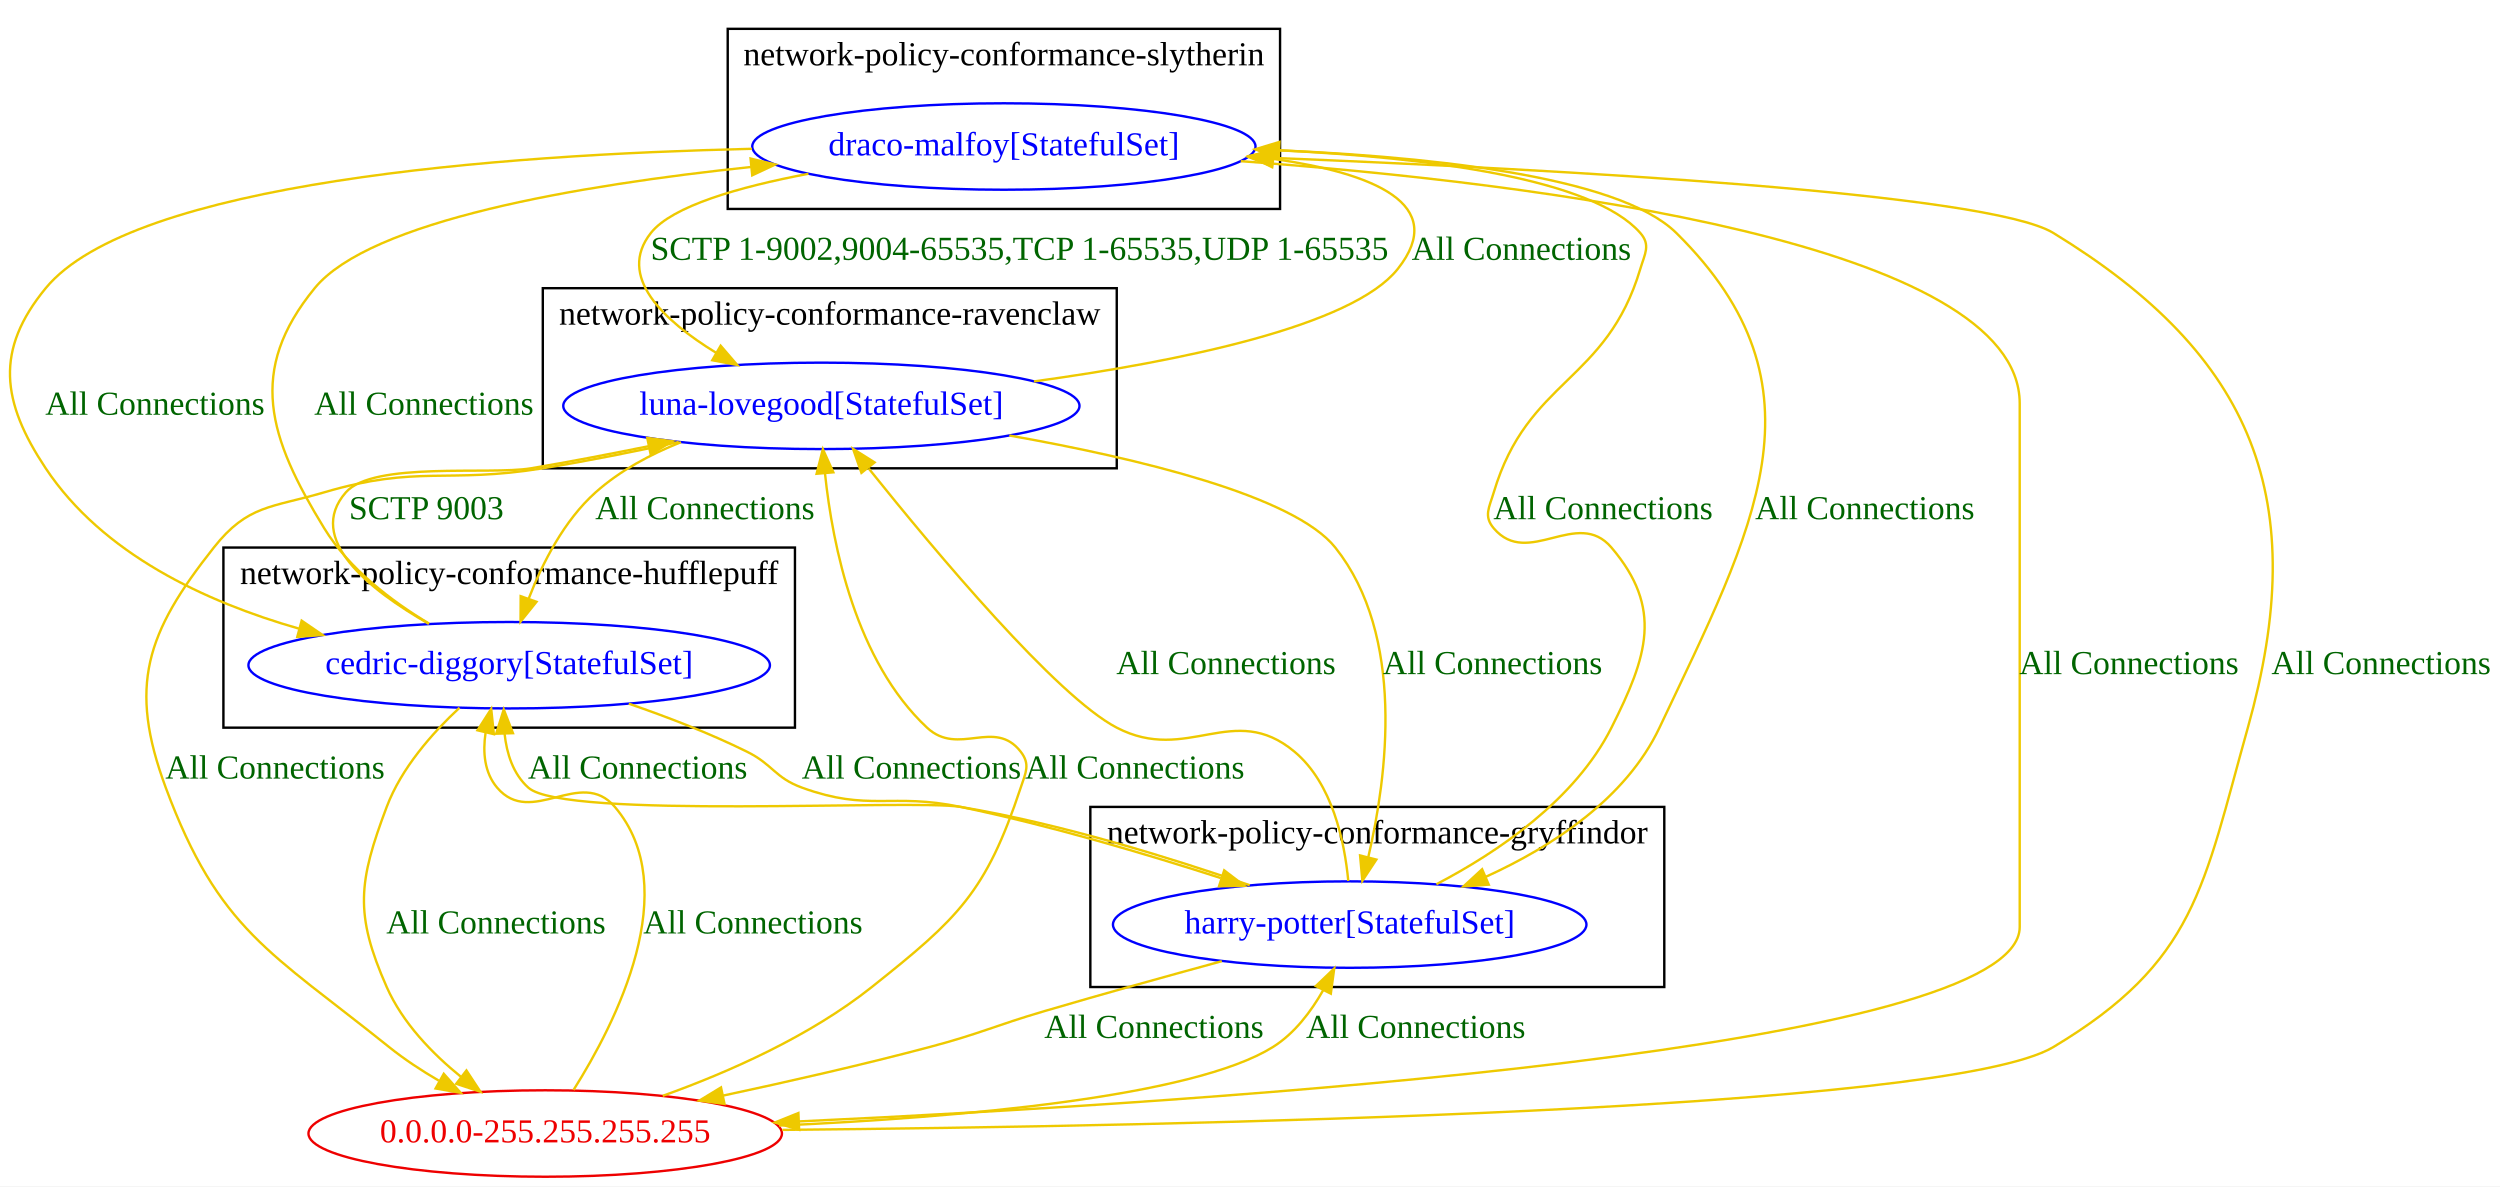
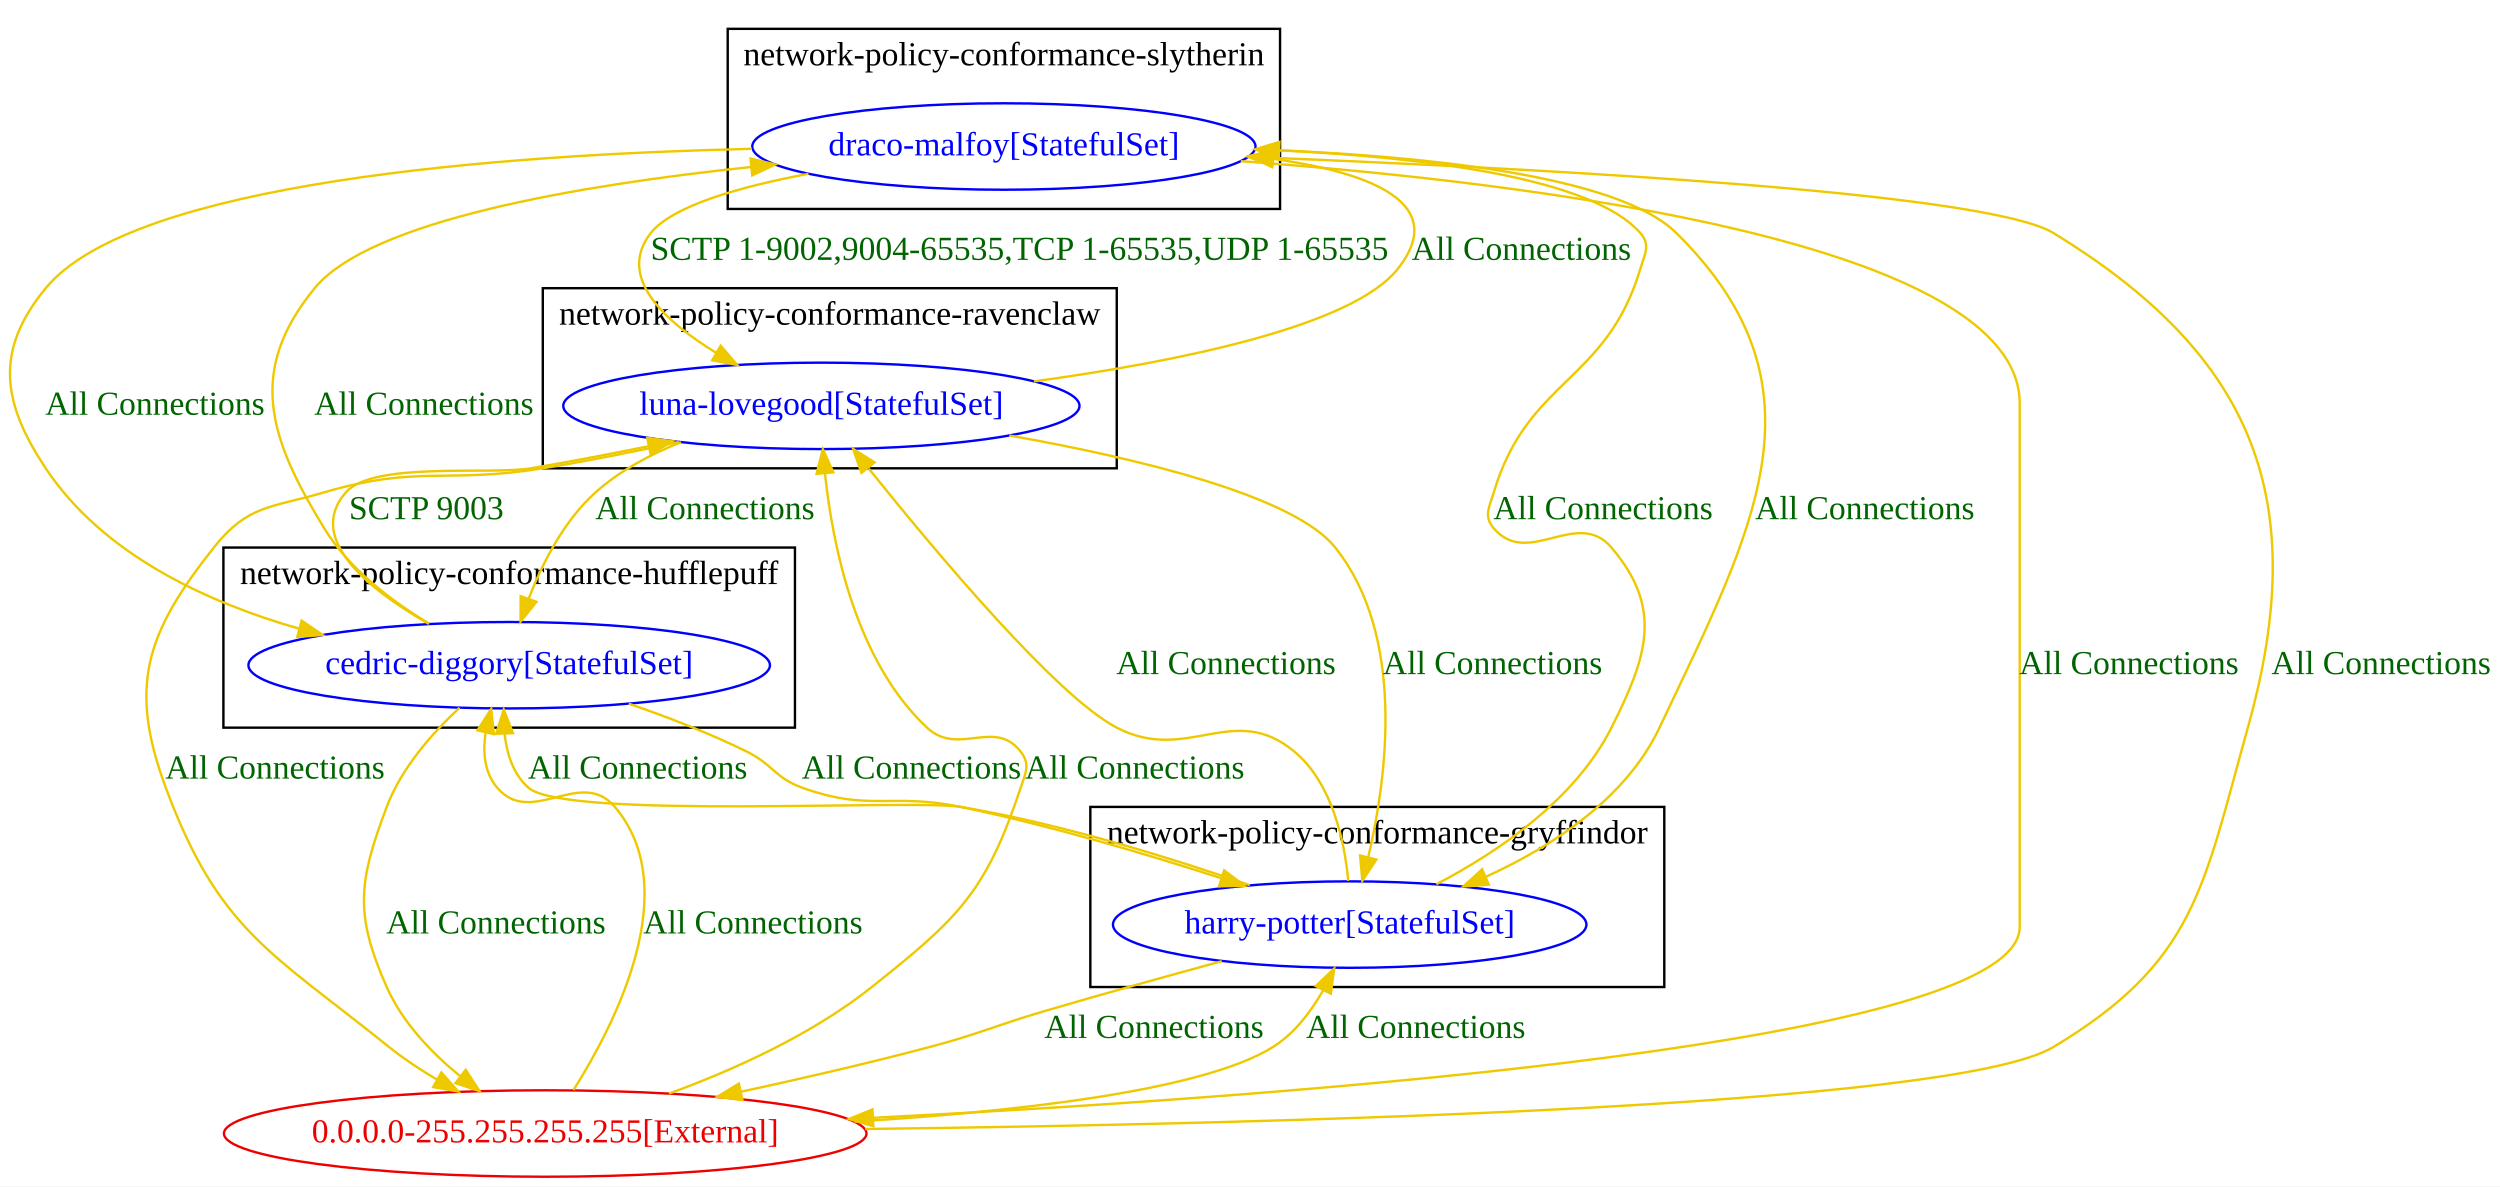
<svg xmlns="http://www.w3.org/2000/svg" width="1041pt" height="494pt" viewBox="0.00 0.00 1041.03 494.00">
  <g id="graph0" class="graph" transform="scale(1 1) rotate(0) translate(4 490)">
    <polygon fill="white" stroke="transparent" points="-4,4 -4,-490 1037.03,-490 1037.03,4 -4,4" />
-     <g id="clust3" class="cluster">
-       <polygon fill="none" stroke="black" points="222.03,-295 222.03,-370 461.03,-370 461.03,-295 222.03,-295" />
-       <text text-anchor="middle" x="341.53" y="-354.8" font-family="Times New Roman,serif" font-size="14.00">network-policy-conformance-ravenclaw</text>
+     <g id="clust2" class="cluster">
+       <polygon fill="none" stroke="black" points="89.03,-187 89.03,-262 327.03,-262 327.03,-187 89.03,-187" />
+       <text text-anchor="middle" x="208.03" y="-246.8" font-family="Times New Roman,serif" font-size="14.00">network-policy-conformance-hufflepuff</text>
    </g>
    <g id="clust1" class="cluster">
      <polygon fill="none" stroke="black" points="450.03,-79 450.03,-154 689.03,-154 689.03,-79 450.03,-79" />
      <text text-anchor="middle" x="569.53" y="-138.8" font-family="Times New Roman,serif" font-size="14.00">network-policy-conformance-gryffindor</text>
    </g>
-     <g id="clust2" class="cluster">
-       <polygon fill="none" stroke="black" points="89.03,-187 89.03,-262 327.03,-262 327.03,-187 89.03,-187" />
-       <text text-anchor="middle" x="208.03" y="-246.8" font-family="Times New Roman,serif" font-size="14.00">network-policy-conformance-hufflepuff</text>
+     <g id="clust3" class="cluster">
+       <polygon fill="none" stroke="black" points="222.03,-295 222.03,-370 461.03,-370 461.03,-295 222.03,-295" />
+       <text text-anchor="middle" x="341.53" y="-354.8" font-family="Times New Roman,serif" font-size="14.00">network-policy-conformance-ravenclaw</text>
    </g>
    <g id="clust4" class="cluster">
      <polygon fill="none" stroke="black" points="299.03,-403 299.03,-478 529.03,-478 529.03,-403 299.03,-403" />
      <text text-anchor="middle" x="414.03" y="-462.8" font-family="Times New Roman,serif" font-size="14.00">network-policy-conformance-slytherin</text>
    </g>
    <g id="node1" class="node">
      <ellipse fill="none" stroke="blue" cx="558.03" cy="-105" rx="98.58" ry="18" />
      <text text-anchor="middle" x="558.03" y="-101.3" font-family="Times New Roman,serif" font-size="14.00" fill="blue">harry-potter[StatefulSet]</text>
    </g>
    <g id="node2" class="node">
      <ellipse fill="none" stroke="blue" cx="208.03" cy="-213" rx="108.58" ry="18" />
      <text text-anchor="middle" x="208.03" y="-209.3" font-family="Times New Roman,serif" font-size="14.00" fill="blue">cedric-diggory[StatefulSet]</text>
    </g>
    <g id="edge6" class="edge">
      <path fill="none" stroke="#eec900" d="M516.4,-121.39C484.06,-132.6 437.83,-146.99 396.03,-154 376.29,-157.31 230.97,-148.68 216.03,-162 209.69,-167.66 206.99,-176.17 206.1,-184.58" />
      <polygon fill="#eec900" stroke="#eec900" points="202.6,-184.48 205.77,-194.59 209.6,-184.7 202.6,-184.48" />
      <text text-anchor="middle" x="261.53" y="-165.8" font-family="Times New Roman,serif" font-size="14.00" fill="darkgreen">All Connections</text>
    </g>
    <g id="node3" class="node">
      <ellipse fill="none" stroke="blue" cx="338.03" cy="-321" rx="107.48" ry="18" />
      <text text-anchor="middle" x="338.03" y="-317.3" font-family="Times New Roman,serif" font-size="14.00" fill="blue">luna-lovegood[StatefulSet]</text>
    </g>
    <g id="edge7" class="edge">
      <path fill="none" stroke="#eec900" d="M557.44,-123.17C555.89,-139.6 550.84,-163.79 535.03,-177 509.56,-198.28 490.48,-171.69 461.03,-187 436.01,-200.01 385.7,-260.04 357.8,-294.84" />
      <polygon fill="#eec900" stroke="#eec900" points="354.71,-293.1 351.22,-303.1 360.19,-297.46 354.71,-293.1" />
      <text text-anchor="middle" x="506.53" y="-209.3" font-family="Times New Roman,serif" font-size="14.00" fill="darkgreen">All Connections</text>
    </g>
    <g id="node4" class="node">
      <ellipse fill="none" stroke="blue" cx="414.03" cy="-429" rx="104.78" ry="18" />
      <text text-anchor="middle" x="414.03" y="-425.3" font-family="Times New Roman,serif" font-size="14.00" fill="blue">draco-malfoy[StatefulSet]</text>
    </g>
    <g id="edge8" class="edge">
      <path fill="none" stroke="#eec900" d="M594.14,-121.81C619.65,-135.13 651.89,-156.88 667.03,-187 682,-216.78 688.62,-236.6 667.03,-262 652.74,-278.81 632.32,-253.19 618.03,-270 613.71,-275.08 616.12,-278.61 618.03,-285 632.18,-332.36 664.88,-330.64 679.03,-378 680.94,-384.39 683.43,-387.99 679.03,-393 659.15,-415.68 591.11,-424.36 528.96,-427.4" />
      <polygon fill="#eec900" stroke="#eec900" points="528.48,-423.91 518.64,-427.85 528.79,-430.91 528.48,-423.91" />
      <text text-anchor="middle" x="663.53" y="-273.8" font-family="Times New Roman,serif" font-size="14.00" fill="darkgreen">All Connections</text>
    </g>
    <g id="node5" class="node">
-       <ellipse fill="none" stroke="#ee0000" cx="223.03" cy="-18" rx="98.58" ry="18" />
-       <text text-anchor="middle" x="223.03" y="-14.3" font-family="Times New Roman,serif" font-size="14.00" fill="#ee0000">0.0.0.0-255.255.255.255</text>
+       <ellipse fill="none" stroke="#ee0000" cx="223.03" cy="-18" rx="133.78" ry="18" />
+       <text text-anchor="middle" x="223.03" y="-14.3" font-family="Times New Roman,serif" font-size="14.00" fill="#ee0000">0.0.0.0-255.255.255.255[External]</text>
    </g>
    <g id="edge5" class="edge">
-       <path fill="none" stroke="#eec900" d="M504.78,-89.76C482.01,-83.55 455.17,-76.09 431.03,-69 409.59,-62.7 404.64,-59.73 383.03,-54 355.12,-46.6 324.19,-39.57 297.01,-33.77" />
-       <polygon fill="#eec900" stroke="#eec900" points="297.69,-30.34 287.18,-31.69 296.24,-37.19 297.69,-30.34" />
+       <path fill="none" stroke="#eec900" d="M504.78,-89.76C482.01,-83.55 455.17,-76.09 431.03,-69 409.59,-62.7 404.64,-59.73 383.03,-54 357.67,-47.28 329.82,-40.86 304.55,-35.39" />
+       <polygon fill="#eec900" stroke="#eec900" points="305.15,-31.94 294.64,-33.27 303.68,-38.78 305.15,-31.94" />
      <text text-anchor="middle" x="476.53" y="-57.8" font-family="Times New Roman,serif" font-size="14.00" fill="darkgreen">All Connections</text>
    </g>
    <g id="edge10" class="edge">
      <path fill="none" stroke="#eec900" d="M257.83,-196.98C273.87,-191.47 291.5,-184.67 307.03,-177 317.97,-171.59 318.56,-166.18 330.03,-162 357.8,-151.89 367.1,-160 396.03,-154 432.71,-146.4 473.1,-134.44 504.37,-124.36" />
      <polygon fill="#eec900" stroke="#eec900" points="505.77,-127.59 514.19,-121.16 503.6,-120.93 505.77,-127.59" />
      <text text-anchor="middle" x="375.53" y="-165.8" font-family="Times New Roman,serif" font-size="14.00" fill="darkgreen">All Connections</text>
    </g>
    <g id="edge11" class="edge">
      <path fill="none" stroke="#eec900" d="M174.51,-230.26C149.74,-244.42 123.02,-265.64 140.03,-285 151.42,-297.96 200.01,-292.14 217.03,-295 232.97,-297.68 250.01,-300.95 266.13,-304.22" />
      <polygon fill="#eec900" stroke="#eec900" points="265.52,-307.67 276.02,-306.26 266.93,-300.82 265.52,-307.67" />
      <text text-anchor="middle" x="173.53" y="-273.8" font-family="Times New Roman,serif" font-size="14.00" fill="darkgreen">SCTP 9003</text>
    </g>
    <g id="edge12" class="edge">
      <path fill="none" stroke="#eec900" d="M174.71,-230.31C158.97,-239.73 141.4,-253.09 131.03,-270 107.77,-307.91 98.87,-335.57 127.03,-370 150.01,-398.09 236.64,-412.89 308.77,-420.48" />
      <polygon fill="#eec900" stroke="#eec900" points="308.54,-423.98 318.84,-421.51 309.24,-417.01 308.54,-423.98" />
      <text text-anchor="middle" x="172.53" y="-317.3" font-family="Times New Roman,serif" font-size="14.00" fill="darkgreen">All Connections</text>
    </g>
    <g id="edge9" class="edge">
-       <path fill="none" stroke="#eec900" d="M187.34,-195.29C176.04,-184.79 163.13,-170.18 157.03,-154 145.27,-122.81 143.55,-109.48 157.03,-79 163.61,-64.13 175.89,-51.36 188.1,-41.48" />
-       <polygon fill="#eec900" stroke="#eec900" points="190.23,-44.26 196.05,-35.4 185.97,-38.7 190.23,-44.26" />
+       <path fill="none" stroke="#eec900" d="M187.34,-195.29C176.04,-184.79 163.13,-170.18 157.03,-154 145.27,-122.81 143.55,-109.48 157.03,-79 163.5,-64.39 175.47,-51.81 187.47,-41.99" />
+       <polygon fill="#eec900" stroke="#eec900" points="189.92,-44.52 195.71,-35.65 185.65,-38.98 189.92,-44.52" />
      <text text-anchor="middle" x="202.53" y="-101.3" font-family="Times New Roman,serif" font-size="14.00" fill="darkgreen">All Connections</text>
    </g>
    <g id="edge14" class="edge">
      <path fill="none" stroke="#eec900" d="M416.29,-308.66C470.13,-299.11 534.89,-283.53 552.03,-262 581.25,-225.29 573.7,-166.91 565.74,-132.94" />
      <polygon fill="#eec900" stroke="#eec900" points="569.14,-132.07 563.3,-123.23 562.35,-133.78 569.14,-132.07" />
      <text text-anchor="middle" x="617.53" y="-209.3" font-family="Times New Roman,serif" font-size="14.00" fill="darkgreen">All Connections</text>
    </g>
    <g id="edge15" class="edge">
      <path fill="none" stroke="#eec900" d="M279.59,-305.89C266.85,-300.83 254.16,-294.05 244.03,-285 230.88,-273.26 221.9,-255.59 216.19,-240.81" />
      <polygon fill="#eec900" stroke="#eec900" points="219.41,-239.41 212.76,-231.16 212.81,-241.75 219.41,-239.41" />
      <text text-anchor="middle" x="289.53" y="-273.8" font-family="Times New Roman,serif" font-size="14.00" fill="darkgreen">All Connections</text>
    </g>
    <g id="edge16" class="edge">
      <path fill="none" stroke="#eec900" d="M426.55,-331.18C486.86,-339.47 559.08,-354.12 578.03,-378 599.57,-405.14 567.61,-417.94 526.34,-423.83" />
      <polygon fill="#eec900" stroke="#eec900" points="525.74,-420.37 516.26,-425.11 526.62,-427.32 525.74,-420.37" />
      <text text-anchor="middle" x="629.53" y="-381.8" font-family="Times New Roman,serif" font-size="14.00" fill="darkgreen">All Connections</text>
    </g>
    <g id="edge13" class="edge">
-       <path fill="none" stroke="#eec900" d="M278.65,-305.97C260.54,-302.03 240.54,-298 222.03,-295 181.87,-288.48 170.06,-296.5 131.03,-285 109.11,-278.54 99.21,-279.93 85.03,-262 56.92,-226.45 49.26,-204.49 65.03,-162 87.08,-102.62 108.65,-93.68 158.03,-54 164.35,-48.92 171.52,-44.21 178.73,-40" />
-       <polygon fill="#eec900" stroke="#eec900" points="180.79,-42.87 187.83,-34.95 177.38,-36.75 180.79,-42.87" />
+       <path fill="none" stroke="#eec900" d="M278.65,-305.97C260.54,-302.03 240.54,-298 222.03,-295 181.87,-288.48 170.06,-296.5 131.03,-285 109.11,-278.54 99.21,-279.93 85.03,-262 56.92,-226.45 49.26,-204.49 65.03,-162 87.08,-102.62 108.65,-93.68 158.03,-54 164.14,-49.09 171.04,-44.53 178.01,-40.43" />
+       <polygon fill="#eec900" stroke="#eec900" points="179.8,-43.43 186.81,-35.49 176.38,-37.33 179.8,-43.43" />
      <text text-anchor="middle" x="110.53" y="-165.8" font-family="Times New Roman,serif" font-size="14.00" fill="darkgreen">All Connections</text>
    </g>
    <g id="edge18" class="edge">
      <path fill="none" stroke="#eec900" d="M518.63,-427.81C587.58,-425.35 669.53,-417.17 694.03,-393 759.25,-328.67 726.18,-269.82 687.03,-187 673.07,-157.46 642.54,-137.57 614.69,-124.89" />
      <polygon fill="#eec900" stroke="#eec900" points="615.94,-121.62 605.38,-120.87 613.17,-128.05 615.94,-121.62" />
      <text text-anchor="middle" x="772.53" y="-273.8" font-family="Times New Roman,serif" font-size="14.00" fill="darkgreen">All Connections</text>
    </g>
    <g id="edge19" class="edge">
      <path fill="none" stroke="#eec900" d="M309.15,-428.05C203.59,-425.56 51.33,-414.13 15.03,-370 -6.14,-344.26 -3.42,-322.76 15.03,-295 38.68,-259.43 81.3,-239.45 120.48,-228.24" />
      <polygon fill="#eec900" stroke="#eec900" points="121.61,-231.56 130.35,-225.57 119.79,-224.8 121.61,-231.56" />
      <text text-anchor="middle" x="60.53" y="-317.3" font-family="Times New Roman,serif" font-size="14.00" fill="darkgreen">All Connections</text>
    </g>
    <g id="edge20" class="edge">
      <path fill="none" stroke="#eec900" d="M332.65,-417.65C303.6,-412.16 275.85,-404.17 267.03,-393 252.77,-374.95 272.09,-356.64 294.15,-343.13" />
      <polygon fill="#eec900" stroke="#eec900" points="296.09,-346.05 303,-338.02 292.59,-339.99 296.09,-346.05" />
      <text text-anchor="middle" x="420.53" y="-381.8" font-family="Times New Roman,serif" font-size="14.00" fill="darkgreen">SCTP 1-9002,9004-65535,TCP 1-65535,UDP 1-65535</text>
    </g>
    <g id="edge17" class="edge">
-       <path fill="none" stroke="#eec900" d="M512.67,-422.89C637.67,-413.67 837.03,-388.53 837.03,-322 837.03,-322 837.03,-322 837.03,-104 837.03,-53.3 504.25,-31.18 328.68,-23.04" />
-       <polygon fill="#eec900" stroke="#eec900" points="328.78,-19.54 318.63,-22.58 328.46,-26.53 328.78,-19.54" />
+       <path fill="none" stroke="#eec900" d="M512.67,-422.89C637.67,-413.67 837.03,-388.53 837.03,-322 837.03,-322 837.03,-322 837.03,-104 837.03,-56.14 540.56,-33.75 359.64,-24.54" />
+       <polygon fill="#eec900" stroke="#eec900" points="359.67,-21.04 349.51,-24.04 359.32,-28.03 359.67,-21.04" />
      <text text-anchor="middle" x="882.53" y="-209.3" font-family="Times New Roman,serif" font-size="14.00" fill="darkgreen">All Connections</text>
    </g>
    <g id="edge1" class="edge">
-       <path fill="none" stroke="#eec900" d="M320.43,-21.3C395.74,-24.7 492.63,-33.14 526.03,-54 534.98,-59.59 541.9,-68.71 546.97,-77.64" />
+       <path fill="none" stroke="#eec900" d="M351.77,-22.96C420.65,-27.2 497.12,-35.94 526.03,-54 534.98,-59.59 541.9,-68.71 546.97,-77.64" />
      <polygon fill="#eec900" stroke="#eec900" points="543.93,-79.4 551.59,-86.73 550.17,-76.23 543.93,-79.4" />
      <text text-anchor="middle" x="585.53" y="-57.8" font-family="Times New Roman,serif" font-size="14.00" fill="darkgreen">All Connections</text>
    </g>
    <g id="edge2" class="edge">
      <path fill="none" stroke="#eec900" d="M234.83,-36.14C252.51,-64.15 280.91,-120.03 252.03,-154 237.74,-170.81 217.32,-145.19 203.03,-162 197.71,-168.26 196.98,-176.69 198.19,-184.84" />
      <polygon fill="#eec900" stroke="#eec900" points="194.84,-185.9 200.55,-194.83 201.65,-184.29 194.84,-185.9" />
      <text text-anchor="middle" x="309.53" y="-101.3" font-family="Times New Roman,serif" font-size="14.00" fill="darkgreen">All Connections</text>
    </g>
    <g id="edge3" class="edge">
-       <path fill="none" stroke="#eec900" d="M271.97,-33.69C299.45,-43.54 333.29,-58.51 359.03,-79 395.05,-107.68 406.51,-118.3 421.03,-162 423.13,-168.33 425.12,-171.73 421.03,-177 410.06,-191.14 395.11,-174.79 382.03,-187 352.43,-214.64 342.72,-262.61 339.55,-292.76" />
+       <path fill="none" stroke="#eec900" d="M274.58,-34.63C301.57,-44.49 334.1,-59.15 359.03,-79 395.05,-107.68 406.51,-118.3 421.03,-162 423.13,-168.33 425.12,-171.73 421.03,-177 410.06,-191.14 395.11,-174.79 382.03,-187 352.43,-214.64 342.72,-262.61 339.55,-292.76" />
      <polygon fill="#eec900" stroke="#eec900" points="336.04,-292.72 338.65,-302.99 343.01,-293.33 336.04,-292.72" />
      <text text-anchor="middle" x="468.53" y="-165.8" font-family="Times New Roman,serif" font-size="14.00" fill="darkgreen">All Connections</text>
    </g>
    <g id="edge4" class="edge">
-       <path fill="none" stroke="#eec900" d="M321.78,-19.5C487.26,-21.08 806.89,-27.56 851.03,-54 910.4,-89.57 913.34,-120.36 932.03,-187 958.6,-281.72 934.98,-341.71 851.03,-393 823.91,-409.57 646.1,-419.42 525.81,-424.26" />
+       <path fill="none" stroke="#eec900" d="M356.24,-19.88C528.04,-22.01 809.78,-29.29 851.03,-54 910.4,-89.57 913.34,-120.36 932.03,-187 958.6,-281.72 934.98,-341.71 851.03,-393 823.91,-409.57 646.1,-419.42 525.81,-424.26" />
      <polygon fill="#eec900" stroke="#eec900" points="525.66,-420.77 515.81,-424.66 525.94,-427.76 525.66,-420.77" />
      <text text-anchor="middle" x="987.53" y="-209.3" font-family="Times New Roman,serif" font-size="14.00" fill="darkgreen">All Connections</text>
    </g>
  </g>
</svg>
